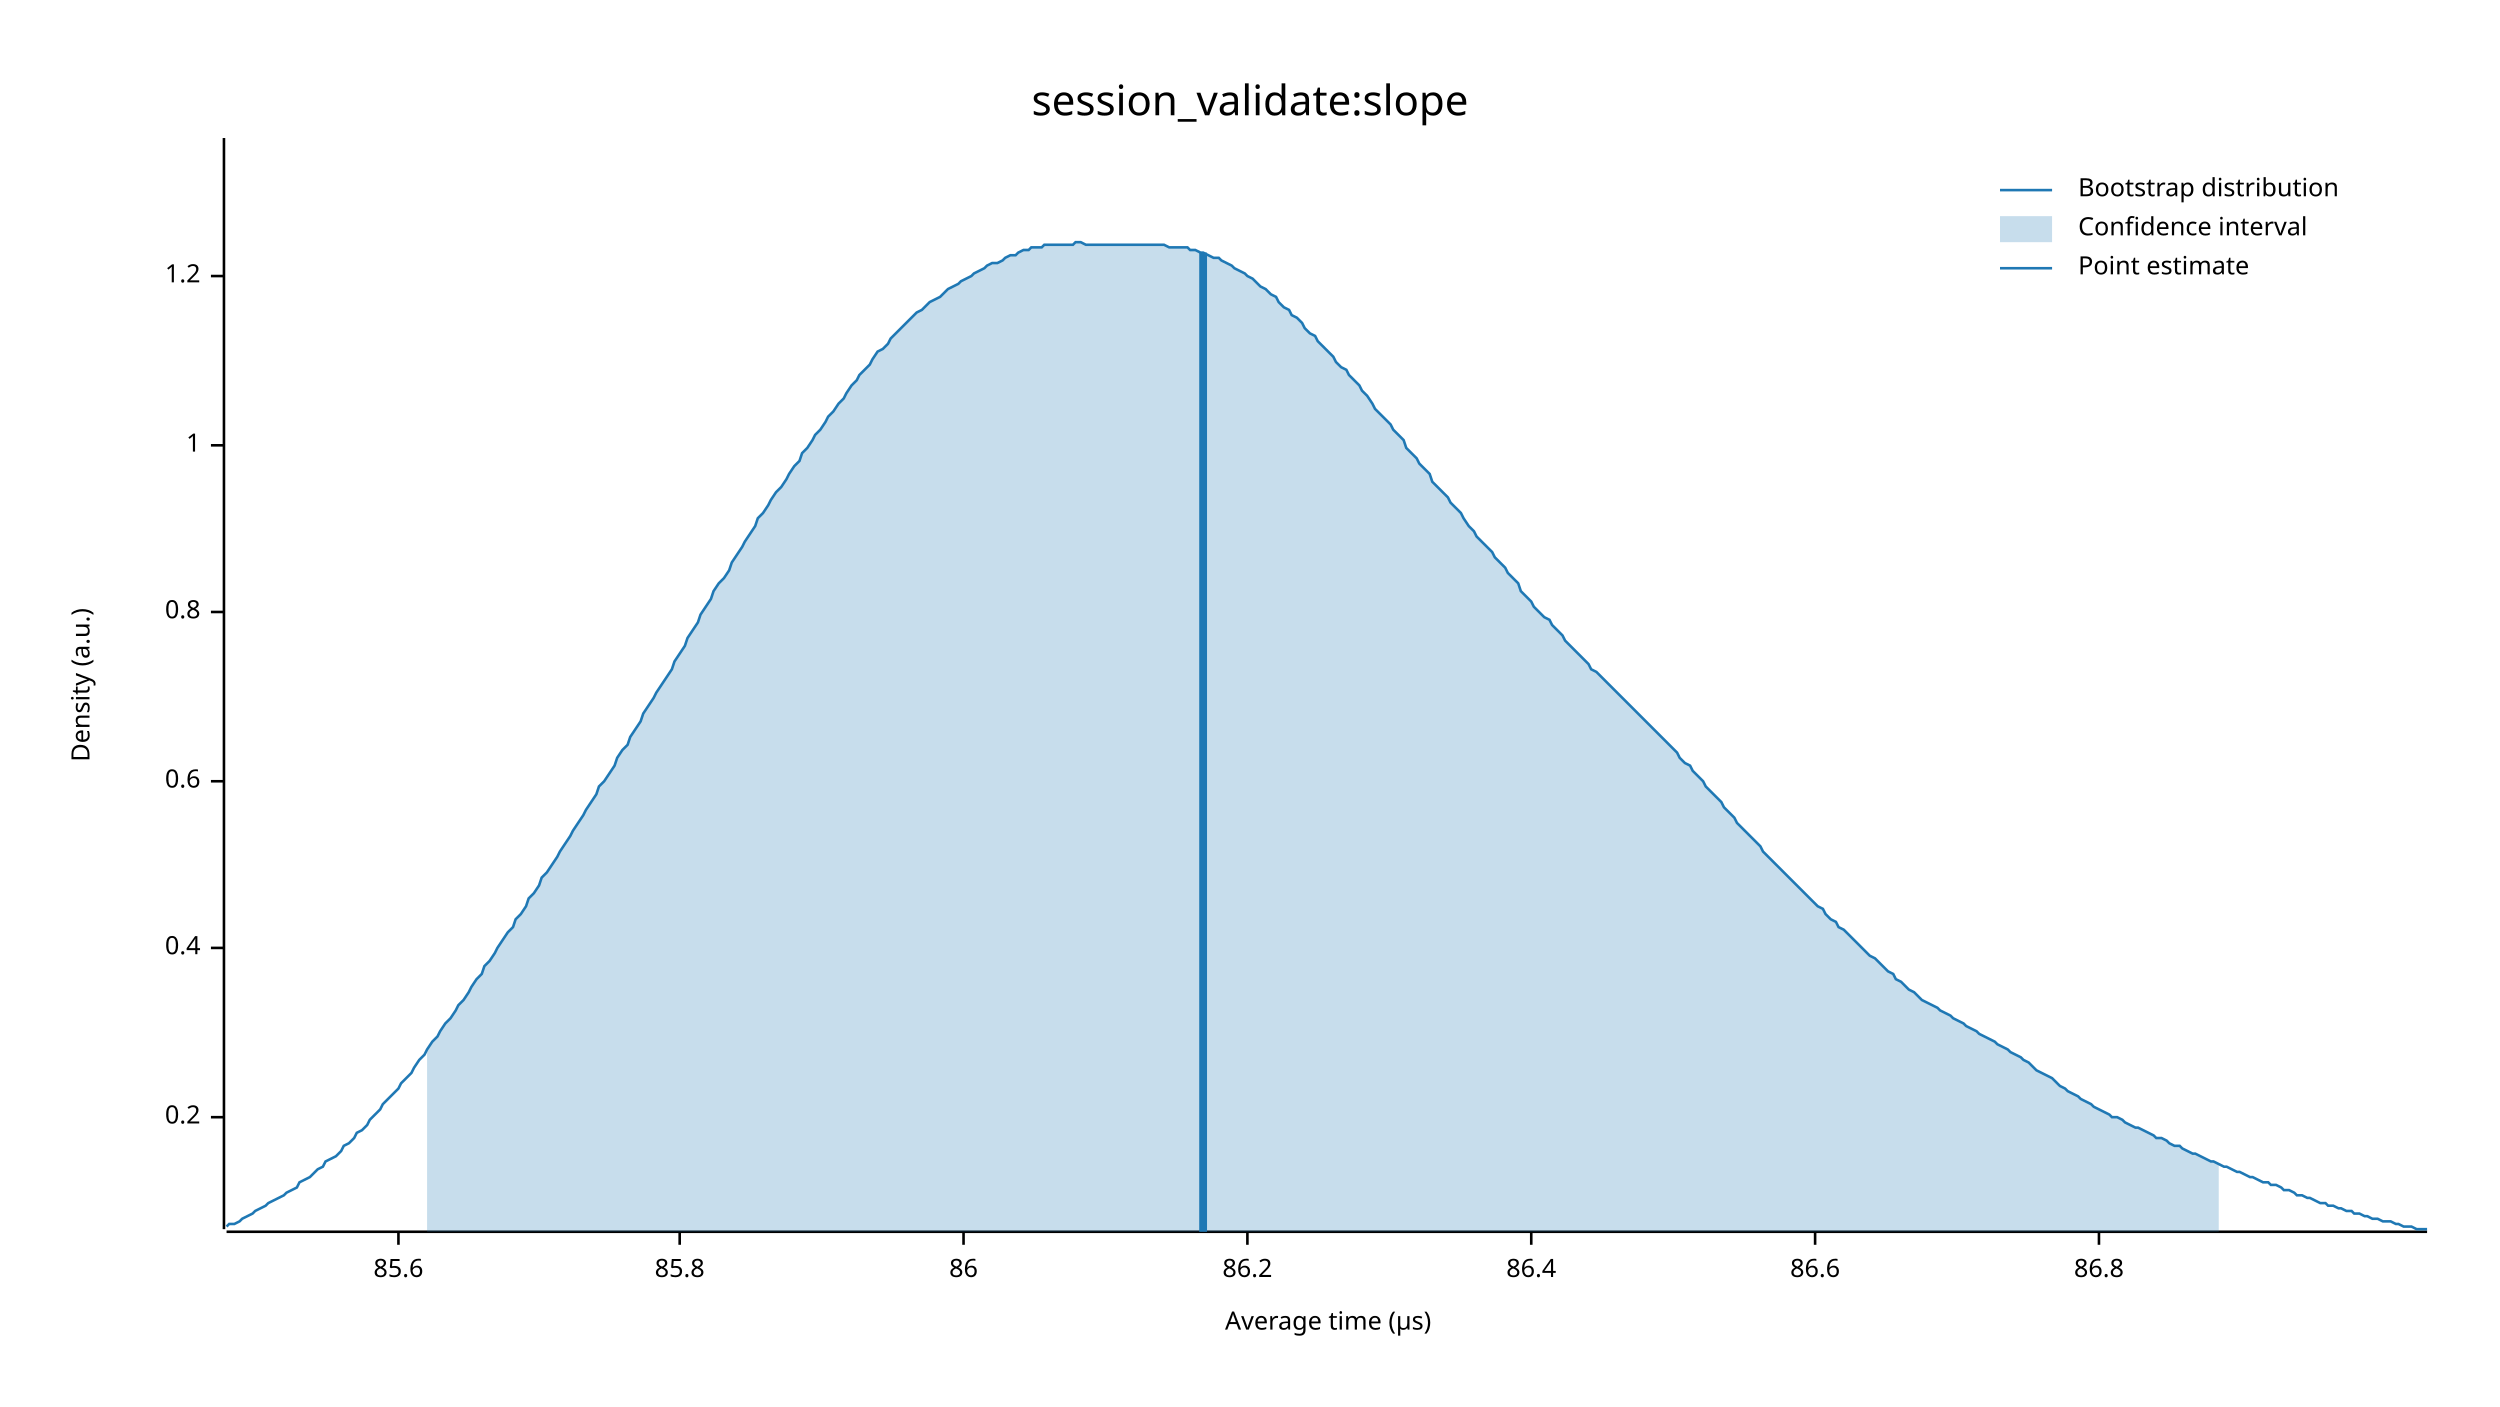
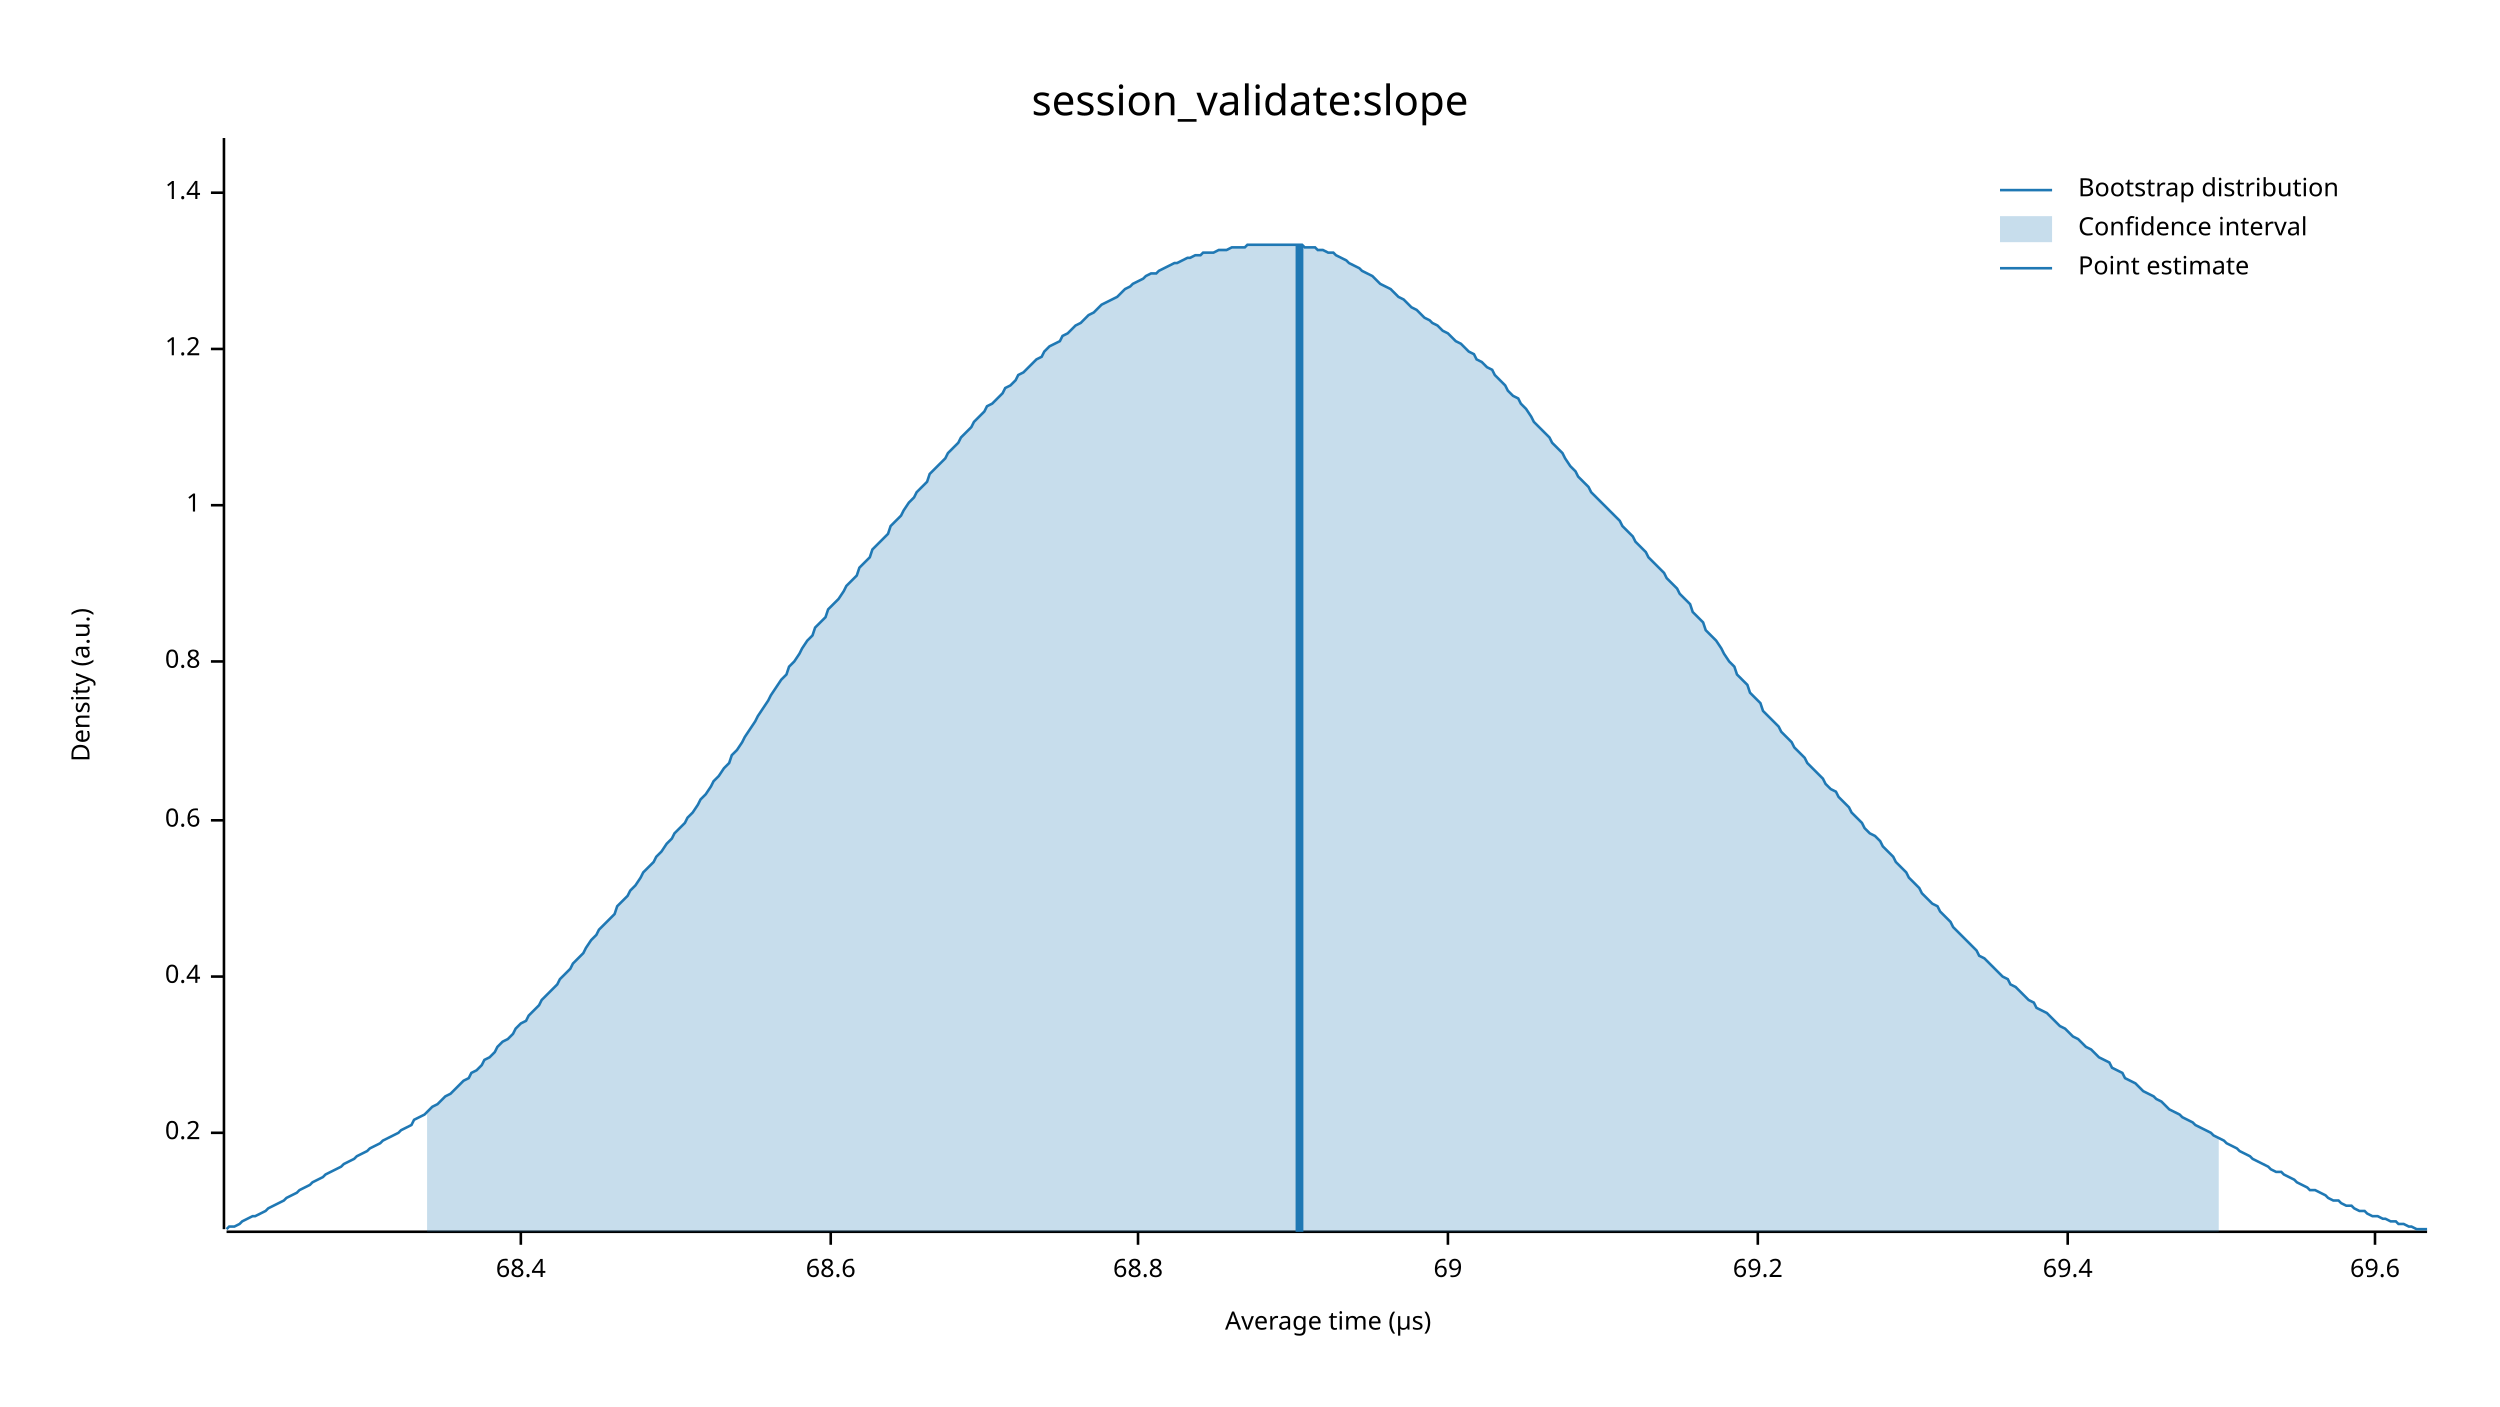
<svg xmlns="http://www.w3.org/2000/svg" width="960" height="540" viewBox="0 0 960 540">
  <text x="480" y="32" dy="0.76em" text-anchor="middle" font-family="sans-serif" font-size="16.129" opacity="1" fill="#000000">
session_validate:slope
</text>
  <text x="27" y="263" dy="0.76em" text-anchor="middle" font-family="sans-serif" font-size="9.677" opacity="1" fill="#000000" transform="rotate(270, 27, 263)">
Density (a.u.)
</text>
  <text x="510" y="513" dy="-0.5ex" text-anchor="middle" font-family="sans-serif" font-size="9.677" opacity="1" fill="#000000">
Average time (µs)
</text>
  <polyline fill="none" opacity="1" stroke="#000000" stroke-width="1" points="86,53 86,472 " />
-   <text x="77" y="429" dy="0.5ex" text-anchor="end" font-family="sans-serif" font-size="9.677" opacity="1" fill="#000000">
+   <text x="77" y="435" dy="0.5ex" text-anchor="end" font-family="sans-serif" font-size="9.677" opacity="1" fill="#000000">
0.2
</text>
-   <polyline fill="none" opacity="1" stroke="#000000" stroke-width="1" points="81,429 86,429 " />
-   <text x="77" y="364" dy="0.5ex" text-anchor="end" font-family="sans-serif" font-size="9.677" opacity="1" fill="#000000">
+   <polyline fill="none" opacity="1" stroke="#000000" stroke-width="1" points="81,435 86,435 " />
+   <text x="77" y="375" dy="0.5ex" text-anchor="end" font-family="sans-serif" font-size="9.677" opacity="1" fill="#000000">
0.4
</text>
-   <polyline fill="none" opacity="1" stroke="#000000" stroke-width="1" points="81,364 86,364 " />
-   <text x="77" y="300" dy="0.5ex" text-anchor="end" font-family="sans-serif" font-size="9.677" opacity="1" fill="#000000">
+   <polyline fill="none" opacity="1" stroke="#000000" stroke-width="1" points="81,375 86,375 " />
+   <text x="77" y="315" dy="0.5ex" text-anchor="end" font-family="sans-serif" font-size="9.677" opacity="1" fill="#000000">
0.6
</text>
-   <polyline fill="none" opacity="1" stroke="#000000" stroke-width="1" points="81,300 86,300 " />
-   <text x="77" y="235" dy="0.5ex" text-anchor="end" font-family="sans-serif" font-size="9.677" opacity="1" fill="#000000">
+   <polyline fill="none" opacity="1" stroke="#000000" stroke-width="1" points="81,315 86,315 " />
+   <text x="77" y="254" dy="0.5ex" text-anchor="end" font-family="sans-serif" font-size="9.677" opacity="1" fill="#000000">
0.8
</text>
-   <polyline fill="none" opacity="1" stroke="#000000" stroke-width="1" points="81,235 86,235 " />
-   <text x="77" y="171" dy="0.5ex" text-anchor="end" font-family="sans-serif" font-size="9.677" opacity="1" fill="#000000">
+   <polyline fill="none" opacity="1" stroke="#000000" stroke-width="1" points="81,254 86,254 " />
+   <text x="77" y="194" dy="0.5ex" text-anchor="end" font-family="sans-serif" font-size="9.677" opacity="1" fill="#000000">
1
</text>
-   <polyline fill="none" opacity="1" stroke="#000000" stroke-width="1" points="81,171 86,171 " />
-   <text x="77" y="106" dy="0.5ex" text-anchor="end" font-family="sans-serif" font-size="9.677" opacity="1" fill="#000000">
+   <polyline fill="none" opacity="1" stroke="#000000" stroke-width="1" points="81,194 86,194 " />
+   <text x="77" y="134" dy="0.5ex" text-anchor="end" font-family="sans-serif" font-size="9.677" opacity="1" fill="#000000">
1.2
</text>
-   <polyline fill="none" opacity="1" stroke="#000000" stroke-width="1" points="81,106 86,106 " />
+   <polyline fill="none" opacity="1" stroke="#000000" stroke-width="1" points="81,134 86,134 " />
+   <text x="77" y="74" dy="0.5ex" text-anchor="end" font-family="sans-serif" font-size="9.677" opacity="1" fill="#000000">
+ 1.4
+ </text>
+   <polyline fill="none" opacity="1" stroke="#000000" stroke-width="1" points="81,74 86,74 " />
  <polyline fill="none" opacity="1" stroke="#000000" stroke-width="1" points="87,473 932,473 " />
-   <text x="153" y="483" dy="0.76em" text-anchor="middle" font-family="sans-serif" font-size="9.677" opacity="1" fill="#000000">
- 85.6
+   <text x="200" y="483" dy="0.76em" text-anchor="middle" font-family="sans-serif" font-size="9.677" opacity="1" fill="#000000">
+ 68.4
</text>
-   <polyline fill="none" opacity="1" stroke="#000000" stroke-width="1" points="153,473 153,478 " />
-   <text x="261" y="483" dy="0.76em" text-anchor="middle" font-family="sans-serif" font-size="9.677" opacity="1" fill="#000000">
- 85.8
+   <polyline fill="none" opacity="1" stroke="#000000" stroke-width="1" points="200,473 200,478 " />
+   <text x="319" y="483" dy="0.76em" text-anchor="middle" font-family="sans-serif" font-size="9.677" opacity="1" fill="#000000">
+ 68.6
</text>
-   <polyline fill="none" opacity="1" stroke="#000000" stroke-width="1" points="261,473 261,478 " />
-   <text x="370" y="483" dy="0.76em" text-anchor="middle" font-family="sans-serif" font-size="9.677" opacity="1" fill="#000000">
- 86
+   <polyline fill="none" opacity="1" stroke="#000000" stroke-width="1" points="319,473 319,478 " />
+   <text x="437" y="483" dy="0.76em" text-anchor="middle" font-family="sans-serif" font-size="9.677" opacity="1" fill="#000000">
+ 68.8
</text>
-   <polyline fill="none" opacity="1" stroke="#000000" stroke-width="1" points="370,473 370,478 " />
-   <text x="479" y="483" dy="0.76em" text-anchor="middle" font-family="sans-serif" font-size="9.677" opacity="1" fill="#000000">
- 86.2
+   <polyline fill="none" opacity="1" stroke="#000000" stroke-width="1" points="437,473 437,478 " />
+   <text x="556" y="483" dy="0.76em" text-anchor="middle" font-family="sans-serif" font-size="9.677" opacity="1" fill="#000000">
+ 69
</text>
-   <polyline fill="none" opacity="1" stroke="#000000" stroke-width="1" points="479,473 479,478 " />
-   <text x="588" y="483" dy="0.76em" text-anchor="middle" font-family="sans-serif" font-size="9.677" opacity="1" fill="#000000">
- 86.4
+   <polyline fill="none" opacity="1" stroke="#000000" stroke-width="1" points="556,473 556,478 " />
+   <text x="675" y="483" dy="0.76em" text-anchor="middle" font-family="sans-serif" font-size="9.677" opacity="1" fill="#000000">
+ 69.2
</text>
-   <polyline fill="none" opacity="1" stroke="#000000" stroke-width="1" points="588,473 588,478 " />
-   <text x="697" y="483" dy="0.76em" text-anchor="middle" font-family="sans-serif" font-size="9.677" opacity="1" fill="#000000">
- 86.6
+   <polyline fill="none" opacity="1" stroke="#000000" stroke-width="1" points="675,473 675,478 " />
+   <text x="794" y="483" dy="0.76em" text-anchor="middle" font-family="sans-serif" font-size="9.677" opacity="1" fill="#000000">
+ 69.4
</text>
-   <polyline fill="none" opacity="1" stroke="#000000" stroke-width="1" points="697,473 697,478 " />
-   <text x="806" y="483" dy="0.76em" text-anchor="middle" font-family="sans-serif" font-size="9.677" opacity="1" fill="#000000">
- 86.8
+   <polyline fill="none" opacity="1" stroke="#000000" stroke-width="1" points="794,473 794,478 " />
+   <text x="912" y="483" dy="0.76em" text-anchor="middle" font-family="sans-serif" font-size="9.677" opacity="1" fill="#000000">
+ 69.6
</text>
-   <polyline fill="none" opacity="1" stroke="#000000" stroke-width="1" points="806,473 806,478 " />
-   <polyline fill="none" opacity="1" stroke="#1F78B4" stroke-width="1" points="87,471 88,470 90,470 92,469 93,468 95,467 97,466 98,465 100,464 102,463 103,462 105,461 107,460 109,459 110,458 112,457 114,456 115,454 117,453 119,452 120,451 122,449 124,448 125,446 127,445 129,444 131,442 132,440 134,439 136,437 137,435 139,434 141,432 142,430 144,428 146,426 147,424 149,422 151,420 153,418 154,416 156,414 158,412 159,410 161,407 163,405 164,403 166,400 168,398 169,396 171,393 173,391 175,388 176,386 178,384 180,381 181,379 183,376 185,374 186,371 188,369 190,366 191,364 193,361 195,358 197,356 198,353 200,351 202,348 203,345 205,343 207,340 208,337 210,335 212,332 214,329 215,327 217,324 219,321 220,319 222,316 224,313 225,311 227,308 229,305 230,302 232,300 234,297 236,294 237,291 239,288 241,286 242,283 244,280 246,277 247,274 249,271 251,268 252,266 254,263 256,260 258,257 259,254 261,251 263,248 264,245 266,242 268,239 269,236 271,233 273,230 274,227 276,224 278,222 280,219 281,216 283,213 285,210 286,208 288,205 290,202 291,199 293,197 295,194 296,192 298,189 300,187 302,184 303,182 305,179 307,177 308,174 310,172 312,169 313,167 315,165 317,162 318,160 320,158 322,155 324,153 325,151 327,148 329,146 330,144 332,142 334,140 335,138 337,135 339,134 341,132 342,130 344,128 346,126 347,125 349,123 351,121 352,120 354,119 356,117 357,116 359,115 361,114 363,112 364,111 366,110 368,109 369,108 371,107 373,106 374,105 376,104 378,103 379,102 381,101 383,101 385,100 386,99 388,98 390,98 391,97 393,96 395,96 396,95 398,95 400,95 401,94 403,94 405,94 407,94 408,94 410,94 412,94 413,93 415,93 417,94 418,94 420,94 422,94 423,94 425,94 427,94 429,94 430,94 432,94 434,94 435,94 437,94 439,94 440,94 442,94 444,94 445,94 447,94 449,95 451,95 452,95 454,95 456,95 457,96 459,96 461,97 462,97 464,98 466,99 468,99 469,100 471,101 473,102 474,103 476,104 478,105 479,106 481,107 483,109 484,110 486,111 488,113 490,114 491,116 493,118 495,119 496,121 498,122 500,124 501,126 503,128 505,129 506,131 508,133 510,135 512,137 513,139 515,141 517,142 518,144 520,146 522,148 523,150 525,152 527,155 528,157 530,159 532,161 534,163 535,165 537,167 539,169 540,172 542,174 544,176 545,178 547,180 549,182 550,185 552,187 554,189 556,191 557,193 559,195 561,197 562,199 564,202 566,204 567,206 569,208 571,210 573,212 574,214 576,216 578,218 579,220 581,222 583,224 584,227 586,229 588,231 589,233 591,235 593,237 595,238 596,240 598,242 600,244 601,246 603,248 605,250 606,251 608,253 610,255 611,257 613,258 615,260 617,262 618,263 620,265 622,267 623,268 625,270 627,272 628,273 630,275 632,277 633,278 635,280 637,282 639,284 640,285 642,287 644,289 645,291 647,293 649,294 650,296 652,298 654,300 655,302 657,304 659,306 661,308 662,310 664,312 666,314 667,316 669,318 671,320 672,321 674,323 676,325 677,327 679,329 681,331 683,333 684,334 686,336 688,338 689,339 691,341 693,343 694,344 696,346 698,348 700,349 701,351 703,353 705,354 706,356 708,357 710,359 711,360 713,362 715,364 716,365 718,367 720,368 722,370 723,371 725,373 727,374 728,376 730,377 732,379 733,380 735,381 737,383 738,384 740,385 742,386 744,387 745,388 747,389 749,390 750,391 752,392 754,393 755,394 757,395 759,396 760,397 762,398 764,399 766,400 767,401 769,402 771,403 772,404 774,405 776,406 777,407 779,408 781,410 782,411 784,412 786,413 788,414 789,415 791,417 793,418 794,419 796,420 798,421 799,422 801,423 803,424 804,425 806,426 808,427 810,428 811,429 813,429 815,430 816,431 818,432 820,433 821,433 823,434 825,435 827,436 828,437 830,437 832,438 833,439 835,440 837,440 838,441 840,442 842,443 843,443 845,444 847,445 849,446 850,446 852,447 854,448 855,448 857,449 859,450 860,450 862,451 864,452 865,452 867,453 869,454 871,454 872,455 874,455 876,456 877,457 879,457 881,458 882,459 884,459 886,460 887,460 889,461 891,462 893,462 894,463 896,463 898,464 899,464 901,465 903,465 904,466 906,466 908,467 909,467 911,468 913,468 915,469 916,469 918,469 920,470 921,470 923,471 925,471 926,471 928,472 930,472 932,472 " />
-   <polygon opacity="0.25" fill="#1F78B4" points="164,403 166,400 168,398 169,396 171,393 173,391 175,388 176,386 178,384 180,381 181,379 183,376 185,374 186,371 188,369 190,366 191,364 193,361 195,358 197,356 198,353 200,351 202,348 203,345 205,343 207,340 208,337 210,335 212,332 214,329 215,327 217,324 219,321 220,319 222,316 224,313 225,311 227,308 229,305 230,302 232,300 234,297 236,294 237,291 239,288 241,286 242,283 244,280 246,277 247,274 249,271 251,268 252,266 254,263 256,260 258,257 259,254 261,251 263,248 264,245 266,242 268,239 269,236 271,233 273,230 274,227 276,224 278,222 280,219 281,216 283,213 285,210 286,208 288,205 290,202 291,199 293,197 295,194 296,192 298,189 300,187 302,184 303,182 305,179 307,177 308,174 310,172 312,169 313,167 315,165 317,162 318,160 320,158 322,155 324,153 325,151 327,148 329,146 330,144 332,142 334,140 335,138 337,135 339,134 341,132 342,130 344,128 346,126 347,125 349,123 351,121 352,120 354,119 356,117 357,116 359,115 361,114 363,112 364,111 366,110 368,109 369,108 371,107 373,106 374,105 376,104 378,103 379,102 381,101 383,101 385,100 386,99 388,98 390,98 391,97 393,96 395,96 396,95 398,95 400,95 401,94 403,94 405,94 407,94 408,94 410,94 412,94 413,93 415,93 417,94 418,94 420,94 422,94 423,94 425,94 427,94 429,94 430,94 432,94 434,94 435,94 437,94 439,94 440,94 442,94 444,94 445,94 447,94 449,95 451,95 452,95 454,95 456,95 457,96 459,96 461,97 462,97 464,98 466,99 468,99 469,100 471,101 473,102 474,103 476,104 478,105 479,106 481,107 483,109 484,110 486,111 488,113 490,114 491,116 493,118 495,119 496,121 498,122 500,124 501,126 503,128 505,129 506,131 508,133 510,135 512,137 513,139 515,141 517,142 518,144 520,146 522,148 523,150 525,152 527,155 528,157 530,159 532,161 534,163 535,165 537,167 539,169 540,172 542,174 544,176 545,178 547,180 549,182 550,185 552,187 554,189 556,191 557,193 559,195 561,197 562,199 564,202 566,204 567,206 569,208 571,210 573,212 574,214 576,216 578,218 579,220 581,222 583,224 584,227 586,229 588,231 589,233 591,235 593,237 595,238 596,240 598,242 600,244 601,246 603,248 605,250 606,251 608,253 610,255 611,257 613,258 615,260 617,262 618,263 620,265 622,267 623,268 625,270 627,272 628,273 630,275 632,277 633,278 635,280 637,282 639,284 640,285 642,287 644,289 645,291 647,293 649,294 650,296 652,298 654,300 655,302 657,304 659,306 661,308 662,310 664,312 666,314 667,316 669,318 671,320 672,321 674,323 676,325 677,327 679,329 681,331 683,333 684,334 686,336 688,338 689,339 691,341 693,343 694,344 696,346 698,348 700,349 701,351 703,353 705,354 706,356 708,357 710,359 711,360 713,362 715,364 716,365 718,367 720,368 722,370 723,371 725,373 727,374 728,376 730,377 732,379 733,380 735,381 737,383 738,384 740,385 742,386 744,387 745,388 747,389 749,390 750,391 752,392 754,393 755,394 757,395 759,396 760,397 762,398 764,399 766,400 767,401 769,402 771,403 772,404 774,405 776,406 777,407 779,408 781,410 782,411 784,412 786,413 788,414 789,415 791,417 793,418 794,419 796,420 798,421 799,422 801,423 803,424 804,425 806,426 808,427 810,428 811,429 813,429 815,430 816,431 818,432 820,433 821,433 823,434 825,435 827,436 828,437 830,437 832,438 833,439 835,440 837,440 838,441 840,442 842,443 843,443 845,444 847,445 849,446 850,446 852,447 852,473 164,473 " />
-   <polyline fill="none" opacity="1" stroke="#1F78B4" stroke-width="3" points="462,473 462,97 " />
+   <polyline fill="none" opacity="1" stroke="#000000" stroke-width="1" points="912,473 912,478 " />
+   <polyline fill="none" opacity="1" stroke="#1F78B4" stroke-width="1" points="87,472 88,471 90,471 92,470 93,469 95,468 97,467 98,467 100,466 102,465 103,464 105,463 107,462 109,461 110,460 112,459 114,458 115,457 117,456 119,455 120,454 122,453 124,452 125,451 127,450 129,449 131,448 132,447 134,446 136,445 137,444 139,443 141,442 142,441 144,440 146,439 147,438 149,437 151,436 153,435 154,434 156,433 158,432 159,430 161,429 163,428 164,427 166,425 168,424 169,423 171,421 173,420 175,418 176,417 178,415 180,414 181,412 183,411 185,409 186,407 188,406 190,404 191,402 193,400 195,399 197,397 198,395 200,393 202,392 203,390 205,388 207,386 208,384 210,382 212,380 214,378 215,376 217,374 219,372 220,370 222,368 224,366 225,364 227,361 229,359 230,357 232,355 234,353 236,351 237,348 239,346 241,344 242,342 244,340 246,337 247,335 249,333 251,331 252,329 254,327 256,324 258,322 259,320 261,318 263,316 264,314 266,312 268,309 269,307 271,305 273,302 274,300 276,298 278,295 280,293 281,290 283,288 285,285 286,283 288,280 290,277 291,275 293,272 295,269 296,267 298,264 300,261 302,259 303,256 305,254 307,251 308,249 310,246 312,244 313,241 315,239 317,237 318,234 320,232 322,230 324,227 325,225 327,223 329,221 330,218 332,216 334,214 335,211 337,209 339,207 341,205 342,202 344,200 346,198 347,196 349,193 351,191 352,189 354,187 356,185 357,182 359,180 361,178 363,176 364,174 366,172 368,170 369,168 371,166 373,164 374,162 376,160 378,158 379,156 381,155 383,153 385,151 386,149 388,148 390,146 391,144 393,143 395,141 396,140 398,138 400,137 401,135 403,133 405,132 407,131 408,129 410,128 412,126 413,125 415,124 417,122 418,121 420,120 422,118 423,117 425,116 427,115 429,114 430,113 432,111 434,110 435,109 437,108 439,107 440,106 442,105 444,105 445,104 447,103 449,102 451,101 452,101 454,100 456,99 457,99 459,98 461,98 462,97 464,97 466,97 468,96 469,96 471,96 473,95 474,95 476,95 478,95 479,94 481,94 483,94 484,94 486,94 488,94 490,94 491,94 493,94 495,94 496,94 498,94 500,94 501,95 503,95 505,95 506,96 508,96 510,97 512,97 513,98 515,99 517,100 518,101 520,102 522,103 523,104 525,105 527,106 528,107 530,109 532,110 534,111 535,112 537,114 539,115 540,116 542,118 544,119 545,120 547,122 549,123 550,124 552,125 554,127 556,128 557,129 559,131 561,132 562,133 564,135 566,136 567,138 569,139 571,141 573,142 574,144 576,146 578,148 579,150 581,152 583,153 584,155 586,157 588,160 589,162 591,164 593,166 595,168 596,170 598,172 600,174 601,176 603,179 605,181 606,183 608,185 610,187 611,189 613,191 615,193 617,195 618,196 620,198 622,200 623,202 625,204 627,206 628,208 630,210 632,212 633,214 635,216 637,218 639,220 640,222 642,224 644,226 645,228 647,230 649,232 650,235 652,237 654,239 655,242 657,244 659,246 661,249 662,251 664,254 666,256 667,259 669,261 671,263 672,266 674,268 676,270 677,273 679,275 681,277 683,279 684,281 686,283 688,285 689,287 691,289 693,291 694,293 696,295 698,297 700,299 701,301 703,303 705,304 706,306 708,308 710,310 711,312 713,314 715,316 716,318 718,320 720,321 722,323 723,325 725,327 727,329 728,331 730,333 732,335 733,337 735,339 737,341 738,343 740,345 742,347 744,348 745,350 747,352 749,354 750,356 752,358 754,360 755,361 757,363 759,365 760,367 762,368 764,370 766,372 767,373 769,375 771,376 772,378 774,379 776,381 777,382 779,384 781,385 782,387 784,388 786,389 788,391 789,392 791,394 793,395 794,396 796,398 798,399 799,400 801,402 803,403 804,404 806,406 808,407 810,408 811,410 813,411 815,412 816,414 818,415 820,416 821,417 823,419 825,420 827,421 828,422 830,423 832,425 833,426 835,427 837,428 838,429 840,430 842,431 843,432 845,433 847,434 849,435 850,436 852,437 854,438 855,439 857,440 859,441 860,442 862,443 864,444 865,445 867,446 869,447 871,448 872,449 874,450 876,450 877,451 879,452 881,453 882,454 884,455 886,456 887,457 889,457 891,458 893,459 894,460 896,461 898,461 899,462 901,463 903,463 904,464 906,465 908,465 909,466 911,467 913,467 915,468 916,468 918,469 920,469 921,470 923,470 925,471 926,471 928,472 930,472 932,472 " />
+   <polygon opacity="0.25" fill="#1F78B4" points="164,427 166,425 168,424 169,423 171,421 173,420 175,418 176,417 178,415 180,414 181,412 183,411 185,409 186,407 188,406 190,404 191,402 193,400 195,399 197,397 198,395 200,393 202,392 203,390 205,388 207,386 208,384 210,382 212,380 214,378 215,376 217,374 219,372 220,370 222,368 224,366 225,364 227,361 229,359 230,357 232,355 234,353 236,351 237,348 239,346 241,344 242,342 244,340 246,337 247,335 249,333 251,331 252,329 254,327 256,324 258,322 259,320 261,318 263,316 264,314 266,312 268,309 269,307 271,305 273,302 274,300 276,298 278,295 280,293 281,290 283,288 285,285 286,283 288,280 290,277 291,275 293,272 295,269 296,267 298,264 300,261 302,259 303,256 305,254 307,251 308,249 310,246 312,244 313,241 315,239 317,237 318,234 320,232 322,230 324,227 325,225 327,223 329,221 330,218 332,216 334,214 335,211 337,209 339,207 341,205 342,202 344,200 346,198 347,196 349,193 351,191 352,189 354,187 356,185 357,182 359,180 361,178 363,176 364,174 366,172 368,170 369,168 371,166 373,164 374,162 376,160 378,158 379,156 381,155 383,153 385,151 386,149 388,148 390,146 391,144 393,143 395,141 396,140 398,138 400,137 401,135 403,133 405,132 407,131 408,129 410,128 412,126 413,125 415,124 417,122 418,121 420,120 422,118 423,117 425,116 427,115 429,114 430,113 432,111 434,110 435,109 437,108 439,107 440,106 442,105 444,105 445,104 447,103 449,102 451,101 452,101 454,100 456,99 457,99 459,98 461,98 462,97 464,97 466,97 468,96 469,96 471,96 473,95 474,95 476,95 478,95 479,94 481,94 483,94 484,94 486,94 488,94 490,94 491,94 493,94 495,94 496,94 498,94 500,94 501,95 503,95 505,95 506,96 508,96 510,97 512,97 513,98 515,99 517,100 518,101 520,102 522,103 523,104 525,105 527,106 528,107 530,109 532,110 534,111 535,112 537,114 539,115 540,116 542,118 544,119 545,120 547,122 549,123 550,124 552,125 554,127 556,128 557,129 559,131 561,132 562,133 564,135 566,136 567,138 569,139 571,141 573,142 574,144 576,146 578,148 579,150 581,152 583,153 584,155 586,157 588,160 589,162 591,164 593,166 595,168 596,170 598,172 600,174 601,176 603,179 605,181 606,183 608,185 610,187 611,189 613,191 615,193 617,195 618,196 620,198 622,200 623,202 625,204 627,206 628,208 630,210 632,212 633,214 635,216 637,218 639,220 640,222 642,224 644,226 645,228 647,230 649,232 650,235 652,237 654,239 655,242 657,244 659,246 661,249 662,251 664,254 666,256 667,259 669,261 671,263 672,266 674,268 676,270 677,273 679,275 681,277 683,279 684,281 686,283 688,285 689,287 691,289 693,291 694,293 696,295 698,297 700,299 701,301 703,303 705,304 706,306 708,308 710,310 711,312 713,314 715,316 716,318 718,320 720,321 722,323 723,325 725,327 727,329 728,331 730,333 732,335 733,337 735,339 737,341 738,343 740,345 742,347 744,348 745,350 747,352 749,354 750,356 752,358 754,360 755,361 757,363 759,365 760,367 762,368 764,370 766,372 767,373 769,375 771,376 772,378 774,379 776,381 777,382 779,384 781,385 782,387 784,388 786,389 788,391 789,392 791,394 793,395 794,396 796,398 798,399 799,400 801,402 803,403 804,404 806,406 808,407 810,408 811,410 813,411 815,412 816,414 818,415 820,416 821,417 823,419 825,420 827,421 828,422 830,423 832,425 833,426 835,427 837,428 838,429 840,430 842,431 843,432 845,433 847,434 849,435 850,436 852,437 852,473 164,473 " />
+   <polyline fill="none" opacity="1" stroke="#1F78B4" stroke-width="3" points="499,473 499,94 " />
  <text x="798" y="68" dy="0.76em" text-anchor="start" font-family="sans-serif" font-size="9.677" opacity="1" fill="#000000">
Bootstrap distribution
</text>
  <text x="798" y="83" dy="0.76em" text-anchor="start" font-family="sans-serif" font-size="9.677" opacity="1" fill="#000000">
Confidence interval
</text>
  <text x="798" y="98" dy="0.76em" text-anchor="start" font-family="sans-serif" font-size="9.677" opacity="1" fill="#000000">
Point estimate
</text>
  <polyline fill="none" opacity="1" stroke="#1F78B4" stroke-width="1" points="768,73 788,73 " />
  <rect x="768" y="83" width="20" height="10" opacity="0.25" fill="#1F78B4" stroke="none" />
  <polyline fill="none" opacity="1" stroke="#1F78B4" stroke-width="1" points="768,103 788,103 " />
</svg>
